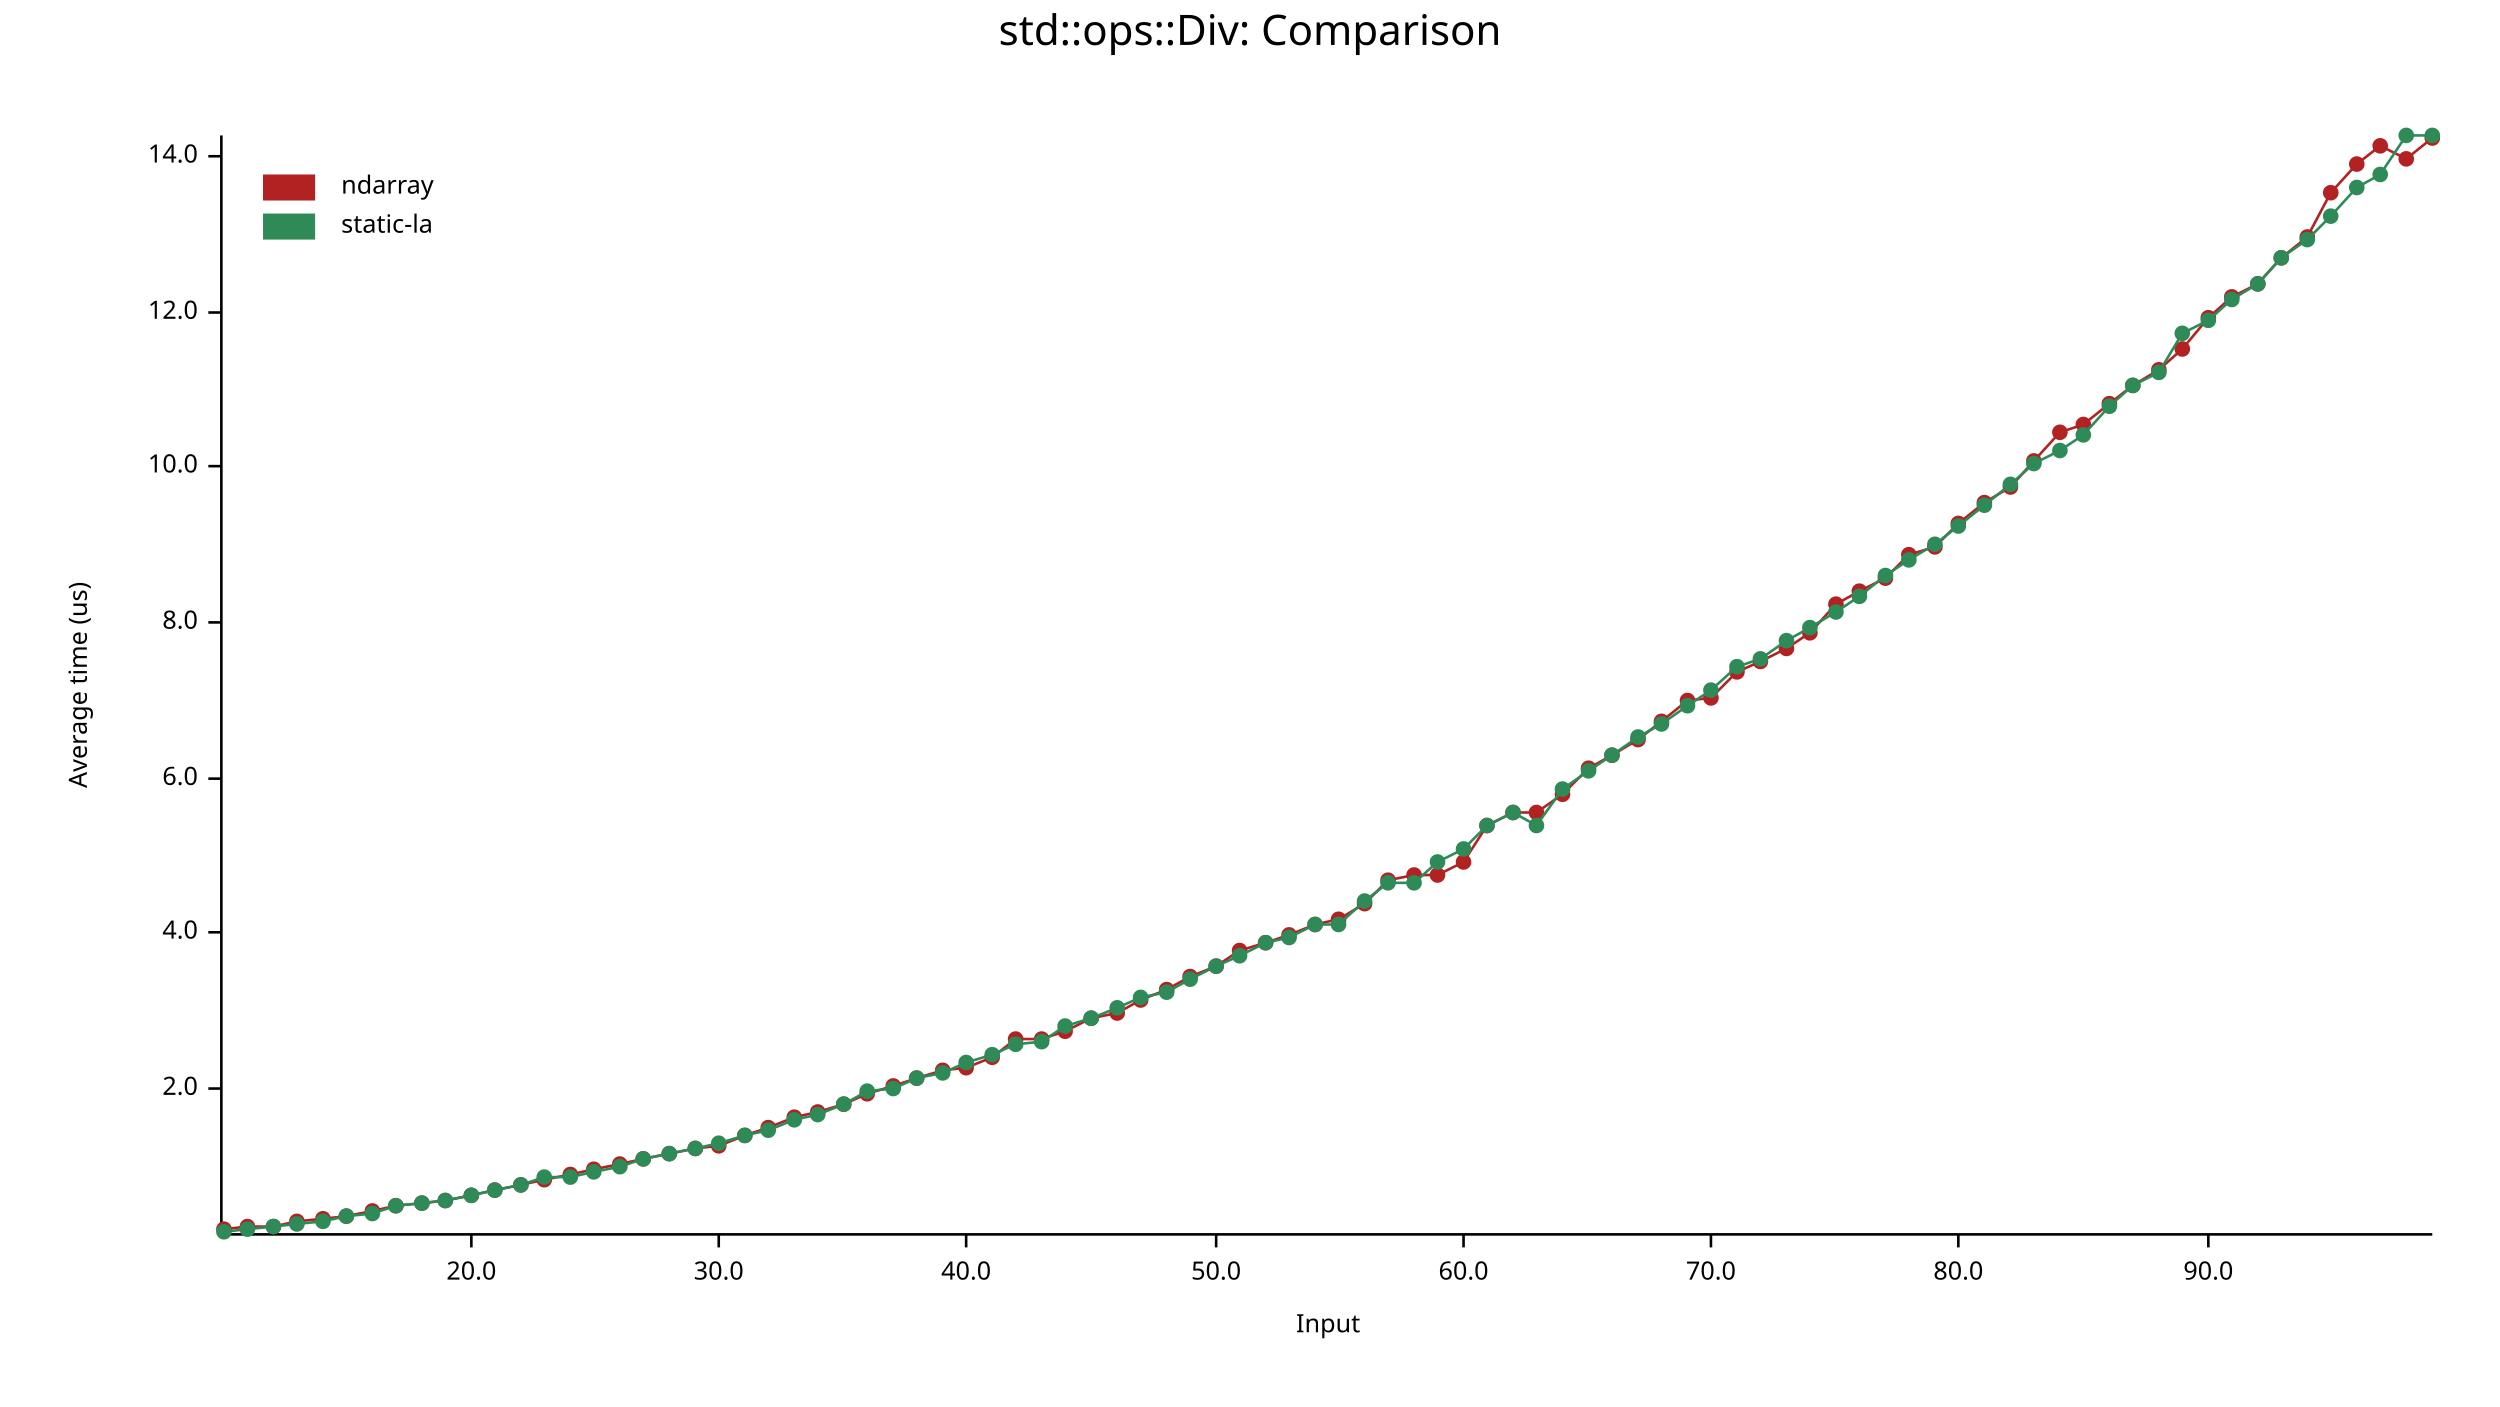
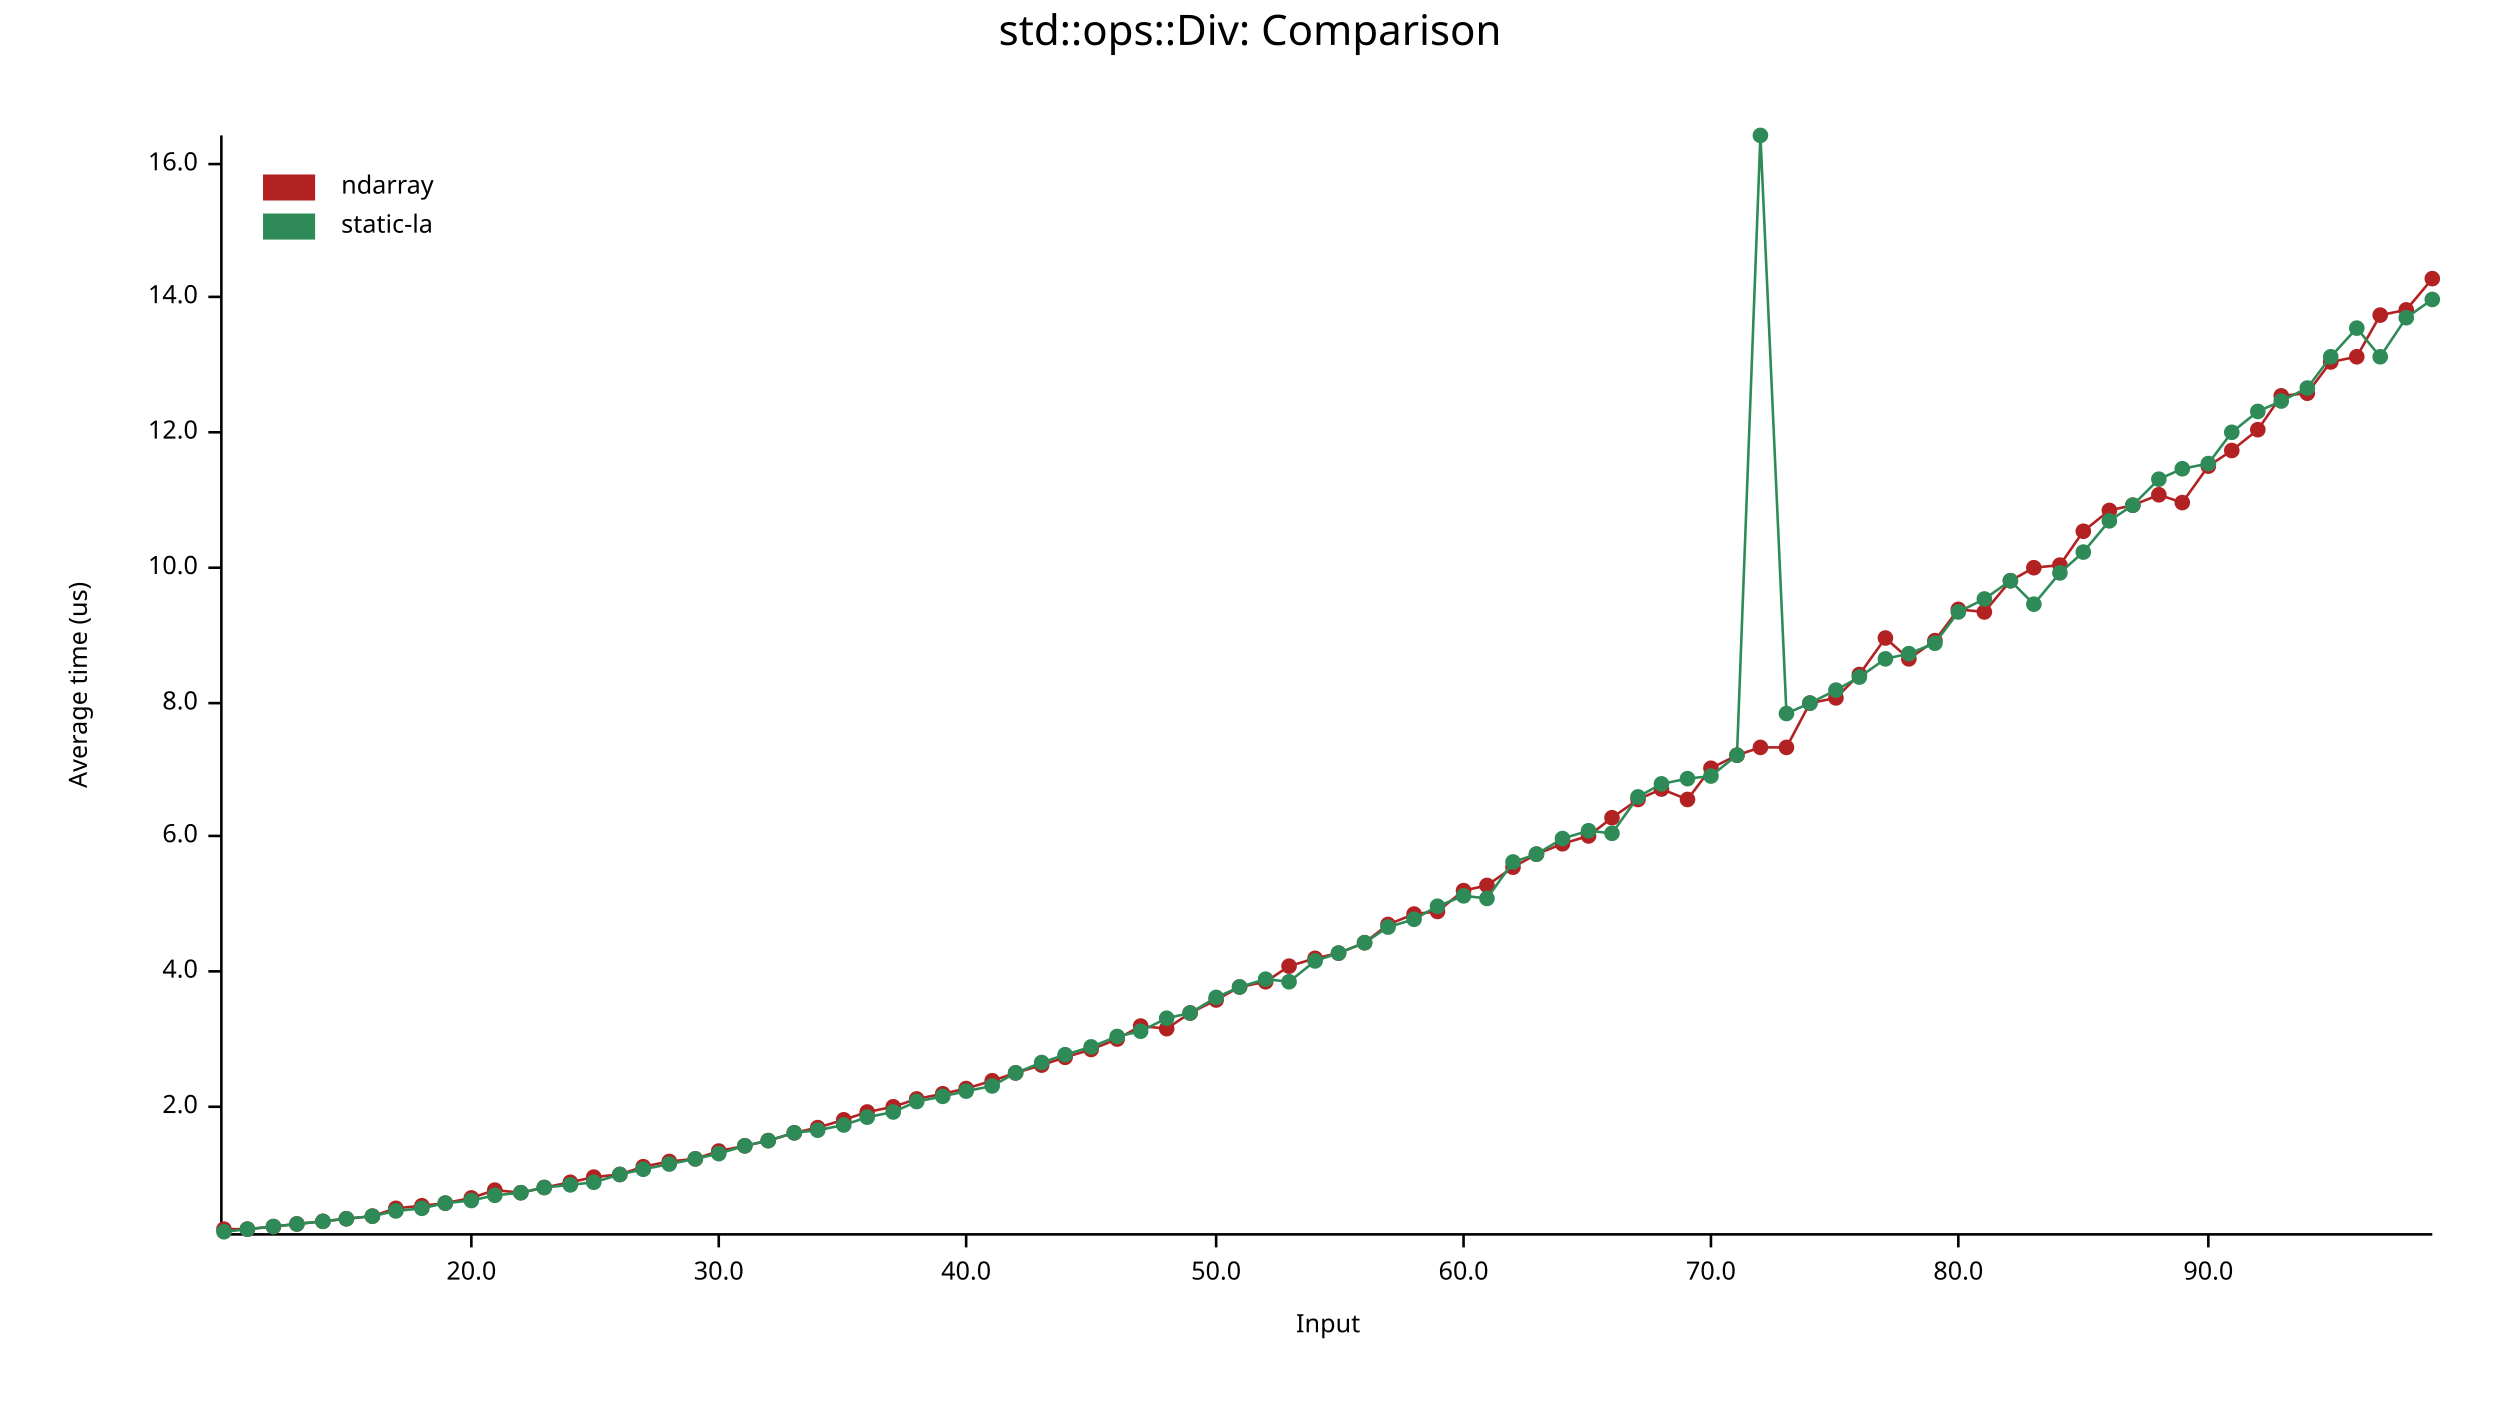
<svg xmlns="http://www.w3.org/2000/svg" width="960" height="540" viewBox="0 0 960 540">
  <text x="480" y="5" dy="0.76em" text-anchor="middle" font-family="sans-serif" font-size="16.129" opacity="1" fill="#000000">
std::ops::Div: Comparison
</text>
  <text x="26" y="263" dy="0.76em" text-anchor="middle" font-family="sans-serif" font-size="9.677" opacity="1" fill="#000000" transform="rotate(270, 26, 263)">
Average time (us)
</text>
  <text x="510" y="514" dy="-0.5ex" text-anchor="middle" font-family="sans-serif" font-size="9.677" opacity="1" fill="#000000">
Input
</text>
  <polyline fill="none" opacity="1" stroke="#000000" stroke-width="1" points="85,52 85,474 " />
-   <text x="76" y="418" dy="0.5ex" text-anchor="end" font-family="sans-serif" font-size="9.677" opacity="1" fill="#000000">
+   <text x="76" y="425" dy="0.5ex" text-anchor="end" font-family="sans-serif" font-size="9.677" opacity="1" fill="#000000">
2.0
</text>
-   <polyline fill="none" opacity="1" stroke="#000000" stroke-width="1" points="80,418 85,418 " />
-   <text x="76" y="358" dy="0.5ex" text-anchor="end" font-family="sans-serif" font-size="9.677" opacity="1" fill="#000000">
+   <polyline fill="none" opacity="1" stroke="#000000" stroke-width="1" points="80,425 85,425 " />
+   <text x="76" y="373" dy="0.5ex" text-anchor="end" font-family="sans-serif" font-size="9.677" opacity="1" fill="#000000">
4.0
</text>
-   <polyline fill="none" opacity="1" stroke="#000000" stroke-width="1" points="80,358 85,358 " />
-   <text x="76" y="299" dy="0.5ex" text-anchor="end" font-family="sans-serif" font-size="9.677" opacity="1" fill="#000000">
+   <polyline fill="none" opacity="1" stroke="#000000" stroke-width="1" points="80,373 85,373 " />
+   <text x="76" y="321" dy="0.5ex" text-anchor="end" font-family="sans-serif" font-size="9.677" opacity="1" fill="#000000">
6.0
</text>
-   <polyline fill="none" opacity="1" stroke="#000000" stroke-width="1" points="80,299 85,299 " />
-   <text x="76" y="239" dy="0.5ex" text-anchor="end" font-family="sans-serif" font-size="9.677" opacity="1" fill="#000000">
+   <polyline fill="none" opacity="1" stroke="#000000" stroke-width="1" points="80,321 85,321 " />
+   <text x="76" y="270" dy="0.5ex" text-anchor="end" font-family="sans-serif" font-size="9.677" opacity="1" fill="#000000">
8.0
</text>
-   <polyline fill="none" opacity="1" stroke="#000000" stroke-width="1" points="80,239 85,239 " />
-   <text x="76" y="179" dy="0.5ex" text-anchor="end" font-family="sans-serif" font-size="9.677" opacity="1" fill="#000000">
+   <polyline fill="none" opacity="1" stroke="#000000" stroke-width="1" points="80,270 85,270 " />
+   <text x="76" y="218" dy="0.5ex" text-anchor="end" font-family="sans-serif" font-size="9.677" opacity="1" fill="#000000">
10.0
</text>
-   <polyline fill="none" opacity="1" stroke="#000000" stroke-width="1" points="80,179 85,179 " />
-   <text x="76" y="120" dy="0.5ex" text-anchor="end" font-family="sans-serif" font-size="9.677" opacity="1" fill="#000000">
+   <polyline fill="none" opacity="1" stroke="#000000" stroke-width="1" points="80,218 85,218 " />
+   <text x="76" y="166" dy="0.5ex" text-anchor="end" font-family="sans-serif" font-size="9.677" opacity="1" fill="#000000">
12.0
</text>
-   <polyline fill="none" opacity="1" stroke="#000000" stroke-width="1" points="80,120 85,120 " />
-   <text x="76" y="60" dy="0.5ex" text-anchor="end" font-family="sans-serif" font-size="9.677" opacity="1" fill="#000000">
+   <polyline fill="none" opacity="1" stroke="#000000" stroke-width="1" points="80,166 85,166 " />
+   <text x="76" y="114" dy="0.5ex" text-anchor="end" font-family="sans-serif" font-size="9.677" opacity="1" fill="#000000">
14.0
</text>
-   <polyline fill="none" opacity="1" stroke="#000000" stroke-width="1" points="80,60 85,60 " />
+   <polyline fill="none" opacity="1" stroke="#000000" stroke-width="1" points="80,114 85,114 " />
+   <text x="76" y="63" dy="0.5ex" text-anchor="end" font-family="sans-serif" font-size="9.677" opacity="1" fill="#000000">
+ 16.0
+ </text>
+   <polyline fill="none" opacity="1" stroke="#000000" stroke-width="1" points="80,63 85,63 " />
  <polyline fill="none" opacity="1" stroke="#000000" stroke-width="1" points="86,474 934,474 " />
  <text x="181" y="484" dy="0.76em" text-anchor="middle" font-family="sans-serif" font-size="9.677" opacity="1" fill="#000000">
20.0
</text>
  <polyline fill="none" opacity="1" stroke="#000000" stroke-width="1" points="181,474 181,479 " />
  <text x="276" y="484" dy="0.76em" text-anchor="middle" font-family="sans-serif" font-size="9.677" opacity="1" fill="#000000">
30.0
</text>
  <polyline fill="none" opacity="1" stroke="#000000" stroke-width="1" points="276,474 276,479 " />
  <text x="371" y="484" dy="0.76em" text-anchor="middle" font-family="sans-serif" font-size="9.677" opacity="1" fill="#000000">
40.0
</text>
  <polyline fill="none" opacity="1" stroke="#000000" stroke-width="1" points="371,474 371,479 " />
  <text x="467" y="484" dy="0.76em" text-anchor="middle" font-family="sans-serif" font-size="9.677" opacity="1" fill="#000000">
50.0
</text>
  <polyline fill="none" opacity="1" stroke="#000000" stroke-width="1" points="467,474 467,479 " />
  <text x="562" y="484" dy="0.76em" text-anchor="middle" font-family="sans-serif" font-size="9.677" opacity="1" fill="#000000">
60.0
</text>
  <polyline fill="none" opacity="1" stroke="#000000" stroke-width="1" points="562,474 562,479 " />
  <text x="657" y="484" dy="0.76em" text-anchor="middle" font-family="sans-serif" font-size="9.677" opacity="1" fill="#000000">
70.0
</text>
  <polyline fill="none" opacity="1" stroke="#000000" stroke-width="1" points="657,474 657,479 " />
  <text x="752" y="484" dy="0.76em" text-anchor="middle" font-family="sans-serif" font-size="9.677" opacity="1" fill="#000000">
80.0
</text>
  <polyline fill="none" opacity="1" stroke="#000000" stroke-width="1" points="752,474 752,479 " />
  <text x="848" y="484" dy="0.76em" text-anchor="middle" font-family="sans-serif" font-size="9.677" opacity="1" fill="#000000">
90.0
</text>
  <polyline fill="none" opacity="1" stroke="#000000" stroke-width="1" points="848,474 848,479 " />
  <circle cx="86" cy="472" r="3" opacity="1" fill="#B22222" stroke="none" stroke-width="1" />
-   <circle cx="95" cy="471" r="3" opacity="1" fill="#B22222" stroke="none" stroke-width="1" />
+   <circle cx="95" cy="472" r="3" opacity="1" fill="#B22222" stroke="none" stroke-width="1" />
  <circle cx="105" cy="471" r="3" opacity="1" fill="#B22222" stroke="none" stroke-width="1" />
-   <circle cx="114" cy="469" r="3" opacity="1" fill="#B22222" stroke="none" stroke-width="1" />
-   <circle cx="124" cy="468" r="3" opacity="1" fill="#B22222" stroke="none" stroke-width="1" />
-   <circle cx="133" cy="467" r="3" opacity="1" fill="#B22222" stroke="none" stroke-width="1" />
-   <circle cx="143" cy="465" r="3" opacity="1" fill="#B22222" stroke="none" stroke-width="1" />
-   <circle cx="152" cy="463" r="3" opacity="1" fill="#B22222" stroke="none" stroke-width="1" />
-   <circle cx="162" cy="462" r="3" opacity="1" fill="#B22222" stroke="none" stroke-width="1" />
-   <circle cx="171" cy="461" r="3" opacity="1" fill="#B22222" stroke="none" stroke-width="1" />
-   <circle cx="181" cy="459" r="3" opacity="1" fill="#B22222" stroke="none" stroke-width="1" />
+   <circle cx="114" cy="470" r="3" opacity="1" fill="#B22222" stroke="none" stroke-width="1" />
+   <circle cx="124" cy="469" r="3" opacity="1" fill="#B22222" stroke="none" stroke-width="1" />
+   <circle cx="133" cy="468" r="3" opacity="1" fill="#B22222" stroke="none" stroke-width="1" />
+   <circle cx="143" cy="467" r="3" opacity="1" fill="#B22222" stroke="none" stroke-width="1" />
+   <circle cx="152" cy="464" r="3" opacity="1" fill="#B22222" stroke="none" stroke-width="1" />
+   <circle cx="162" cy="463" r="3" opacity="1" fill="#B22222" stroke="none" stroke-width="1" />
+   <circle cx="171" cy="462" r="3" opacity="1" fill="#B22222" stroke="none" stroke-width="1" />
+   <circle cx="181" cy="460" r="3" opacity="1" fill="#B22222" stroke="none" stroke-width="1" />
  <circle cx="190" cy="457" r="3" opacity="1" fill="#B22222" stroke="none" stroke-width="1" />
-   <circle cx="200" cy="455" r="3" opacity="1" fill="#B22222" stroke="none" stroke-width="1" />
-   <circle cx="209" cy="453" r="3" opacity="1" fill="#B22222" stroke="none" stroke-width="1" />
-   <circle cx="219" cy="451" r="3" opacity="1" fill="#B22222" stroke="none" stroke-width="1" />
-   <circle cx="228" cy="449" r="3" opacity="1" fill="#B22222" stroke="none" stroke-width="1" />
-   <circle cx="238" cy="447" r="3" opacity="1" fill="#B22222" stroke="none" stroke-width="1" />
-   <circle cx="247" cy="445" r="3" opacity="1" fill="#B22222" stroke="none" stroke-width="1" />
-   <circle cx="257" cy="443" r="3" opacity="1" fill="#B22222" stroke="none" stroke-width="1" />
-   <circle cx="267" cy="441" r="3" opacity="1" fill="#B22222" stroke="none" stroke-width="1" />
-   <circle cx="276" cy="440" r="3" opacity="1" fill="#B22222" stroke="none" stroke-width="1" />
-   <circle cx="286" cy="436" r="3" opacity="1" fill="#B22222" stroke="none" stroke-width="1" />
-   <circle cx="295" cy="433" r="3" opacity="1" fill="#B22222" stroke="none" stroke-width="1" />
-   <circle cx="305" cy="429" r="3" opacity="1" fill="#B22222" stroke="none" stroke-width="1" />
-   <circle cx="314" cy="427" r="3" opacity="1" fill="#B22222" stroke="none" stroke-width="1" />
-   <circle cx="324" cy="424" r="3" opacity="1" fill="#B22222" stroke="none" stroke-width="1" />
-   <circle cx="333" cy="420" r="3" opacity="1" fill="#B22222" stroke="none" stroke-width="1" />
-   <circle cx="343" cy="417" r="3" opacity="1" fill="#B22222" stroke="none" stroke-width="1" />
-   <circle cx="352" cy="414" r="3" opacity="1" fill="#B22222" stroke="none" stroke-width="1" />
-   <circle cx="362" cy="411" r="3" opacity="1" fill="#B22222" stroke="none" stroke-width="1" />
-   <circle cx="371" cy="410" r="3" opacity="1" fill="#B22222" stroke="none" stroke-width="1" />
-   <circle cx="381" cy="406" r="3" opacity="1" fill="#B22222" stroke="none" stroke-width="1" />
-   <circle cx="390" cy="399" r="3" opacity="1" fill="#B22222" stroke="none" stroke-width="1" />
-   <circle cx="400" cy="399" r="3" opacity="1" fill="#B22222" stroke="none" stroke-width="1" />
-   <circle cx="409" cy="396" r="3" opacity="1" fill="#B22222" stroke="none" stroke-width="1" />
-   <circle cx="419" cy="391" r="3" opacity="1" fill="#B22222" stroke="none" stroke-width="1" />
-   <circle cx="429" cy="389" r="3" opacity="1" fill="#B22222" stroke="none" stroke-width="1" />
-   <circle cx="438" cy="384" r="3" opacity="1" fill="#B22222" stroke="none" stroke-width="1" />
-   <circle cx="448" cy="380" r="3" opacity="1" fill="#B22222" stroke="none" stroke-width="1" />
-   <circle cx="457" cy="375" r="3" opacity="1" fill="#B22222" stroke="none" stroke-width="1" />
-   <circle cx="467" cy="371" r="3" opacity="1" fill="#B22222" stroke="none" stroke-width="1" />
-   <circle cx="476" cy="365" r="3" opacity="1" fill="#B22222" stroke="none" stroke-width="1" />
-   <circle cx="486" cy="362" r="3" opacity="1" fill="#B22222" stroke="none" stroke-width="1" />
-   <circle cx="495" cy="359" r="3" opacity="1" fill="#B22222" stroke="none" stroke-width="1" />
-   <circle cx="505" cy="355" r="3" opacity="1" fill="#B22222" stroke="none" stroke-width="1" />
-   <circle cx="514" cy="353" r="3" opacity="1" fill="#B22222" stroke="none" stroke-width="1" />
-   <circle cx="524" cy="347" r="3" opacity="1" fill="#B22222" stroke="none" stroke-width="1" />
-   <circle cx="533" cy="338" r="3" opacity="1" fill="#B22222" stroke="none" stroke-width="1" />
-   <circle cx="543" cy="336" r="3" opacity="1" fill="#B22222" stroke="none" stroke-width="1" />
-   <circle cx="552" cy="336" r="3" opacity="1" fill="#B22222" stroke="none" stroke-width="1" />
-   <circle cx="562" cy="331" r="3" opacity="1" fill="#B22222" stroke="none" stroke-width="1" />
-   <circle cx="571" cy="317" r="3" opacity="1" fill="#B22222" stroke="none" stroke-width="1" />
-   <circle cx="581" cy="312" r="3" opacity="1" fill="#B22222" stroke="none" stroke-width="1" />
-   <circle cx="590" cy="312" r="3" opacity="1" fill="#B22222" stroke="none" stroke-width="1" />
-   <circle cx="600" cy="305" r="3" opacity="1" fill="#B22222" stroke="none" stroke-width="1" />
-   <circle cx="610" cy="295" r="3" opacity="1" fill="#B22222" stroke="none" stroke-width="1" />
-   <circle cx="619" cy="290" r="3" opacity="1" fill="#B22222" stroke="none" stroke-width="1" />
-   <circle cx="629" cy="284" r="3" opacity="1" fill="#B22222" stroke="none" stroke-width="1" />
-   <circle cx="638" cy="277" r="3" opacity="1" fill="#B22222" stroke="none" stroke-width="1" />
-   <circle cx="648" cy="269" r="3" opacity="1" fill="#B22222" stroke="none" stroke-width="1" />
-   <circle cx="657" cy="268" r="3" opacity="1" fill="#B22222" stroke="none" stroke-width="1" />
-   <circle cx="667" cy="258" r="3" opacity="1" fill="#B22222" stroke="none" stroke-width="1" />
-   <circle cx="676" cy="254" r="3" opacity="1" fill="#B22222" stroke="none" stroke-width="1" />
-   <circle cx="686" cy="249" r="3" opacity="1" fill="#B22222" stroke="none" stroke-width="1" />
-   <circle cx="695" cy="243" r="3" opacity="1" fill="#B22222" stroke="none" stroke-width="1" />
-   <circle cx="705" cy="232" r="3" opacity="1" fill="#B22222" stroke="none" stroke-width="1" />
-   <circle cx="714" cy="227" r="3" opacity="1" fill="#B22222" stroke="none" stroke-width="1" />
-   <circle cx="724" cy="222" r="3" opacity="1" fill="#B22222" stroke="none" stroke-width="1" />
-   <circle cx="733" cy="213" r="3" opacity="1" fill="#B22222" stroke="none" stroke-width="1" />
-   <circle cx="743" cy="210" r="3" opacity="1" fill="#B22222" stroke="none" stroke-width="1" />
-   <circle cx="752" cy="201" r="3" opacity="1" fill="#B22222" stroke="none" stroke-width="1" />
-   <circle cx="762" cy="193" r="3" opacity="1" fill="#B22222" stroke="none" stroke-width="1" />
-   <circle cx="772" cy="187" r="3" opacity="1" fill="#B22222" stroke="none" stroke-width="1" />
-   <circle cx="781" cy="177" r="3" opacity="1" fill="#B22222" stroke="none" stroke-width="1" />
-   <circle cx="791" cy="166" r="3" opacity="1" fill="#B22222" stroke="none" stroke-width="1" />
-   <circle cx="800" cy="163" r="3" opacity="1" fill="#B22222" stroke="none" stroke-width="1" />
-   <circle cx="810" cy="155" r="3" opacity="1" fill="#B22222" stroke="none" stroke-width="1" />
-   <circle cx="819" cy="148" r="3" opacity="1" fill="#B22222" stroke="none" stroke-width="1" />
-   <circle cx="829" cy="142" r="3" opacity="1" fill="#B22222" stroke="none" stroke-width="1" />
-   <circle cx="838" cy="134" r="3" opacity="1" fill="#B22222" stroke="none" stroke-width="1" />
-   <circle cx="848" cy="122" r="3" opacity="1" fill="#B22222" stroke="none" stroke-width="1" />
-   <circle cx="857" cy="114" r="3" opacity="1" fill="#B22222" stroke="none" stroke-width="1" />
-   <circle cx="867" cy="109" r="3" opacity="1" fill="#B22222" stroke="none" stroke-width="1" />
-   <circle cx="876" cy="99" r="3" opacity="1" fill="#B22222" stroke="none" stroke-width="1" />
-   <circle cx="886" cy="91" r="3" opacity="1" fill="#B22222" stroke="none" stroke-width="1" />
-   <circle cx="895" cy="74" r="3" opacity="1" fill="#B22222" stroke="none" stroke-width="1" />
-   <circle cx="905" cy="63" r="3" opacity="1" fill="#B22222" stroke="none" stroke-width="1" />
-   <circle cx="914" cy="56" r="3" opacity="1" fill="#B22222" stroke="none" stroke-width="1" />
-   <circle cx="924" cy="61" r="3" opacity="1" fill="#B22222" stroke="none" stroke-width="1" />
-   <circle cx="934" cy="53" r="3" opacity="1" fill="#B22222" stroke="none" stroke-width="1" />
-   <polyline fill="none" opacity="1" stroke="#B22222" stroke-width="1" points="86,472 95,471 105,471 114,469 124,468 133,467 143,465 152,463 162,462 171,461 181,459 190,457 200,455 209,453 219,451 228,449 238,447 247,445 257,443 267,441 276,440 286,436 295,433 305,429 314,427 324,424 333,420 343,417 352,414 362,411 371,410 381,406 390,399 400,399 409,396 419,391 429,389 438,384 448,380 457,375 467,371 476,365 486,362 495,359 505,355 514,353 524,347 533,338 543,336 552,336 562,331 571,317 581,312 590,312 600,305 610,295 619,290 629,284 638,277 648,269 657,268 667,258 676,254 686,249 695,243 705,232 714,227 724,222 733,213 743,210 752,201 762,193 772,187 781,177 791,166 800,163 810,155 819,148 829,142 838,134 848,122 857,114 867,109 876,99 886,91 895,74 905,63 914,56 924,61 934,53 " />
+   <circle cx="200" cy="458" r="3" opacity="1" fill="#B22222" stroke="none" stroke-width="1" />
+   <circle cx="209" cy="456" r="3" opacity="1" fill="#B22222" stroke="none" stroke-width="1" />
+   <circle cx="219" cy="454" r="3" opacity="1" fill="#B22222" stroke="none" stroke-width="1" />
+   <circle cx="228" cy="452" r="3" opacity="1" fill="#B22222" stroke="none" stroke-width="1" />
+   <circle cx="238" cy="451" r="3" opacity="1" fill="#B22222" stroke="none" stroke-width="1" />
+   <circle cx="247" cy="448" r="3" opacity="1" fill="#B22222" stroke="none" stroke-width="1" />
+   <circle cx="257" cy="446" r="3" opacity="1" fill="#B22222" stroke="none" stroke-width="1" />
+   <circle cx="267" cy="445" r="3" opacity="1" fill="#B22222" stroke="none" stroke-width="1" />
+   <circle cx="276" cy="442" r="3" opacity="1" fill="#B22222" stroke="none" stroke-width="1" />
+   <circle cx="286" cy="440" r="3" opacity="1" fill="#B22222" stroke="none" stroke-width="1" />
+   <circle cx="295" cy="438" r="3" opacity="1" fill="#B22222" stroke="none" stroke-width="1" />
+   <circle cx="305" cy="435" r="3" opacity="1" fill="#B22222" stroke="none" stroke-width="1" />
+   <circle cx="314" cy="433" r="3" opacity="1" fill="#B22222" stroke="none" stroke-width="1" />
+   <circle cx="324" cy="430" r="3" opacity="1" fill="#B22222" stroke="none" stroke-width="1" />
+   <circle cx="333" cy="427" r="3" opacity="1" fill="#B22222" stroke="none" stroke-width="1" />
+   <circle cx="343" cy="425" r="3" opacity="1" fill="#B22222" stroke="none" stroke-width="1" />
+   <circle cx="352" cy="422" r="3" opacity="1" fill="#B22222" stroke="none" stroke-width="1" />
+   <circle cx="362" cy="420" r="3" opacity="1" fill="#B22222" stroke="none" stroke-width="1" />
+   <circle cx="371" cy="418" r="3" opacity="1" fill="#B22222" stroke="none" stroke-width="1" />
+   <circle cx="381" cy="415" r="3" opacity="1" fill="#B22222" stroke="none" stroke-width="1" />
+   <circle cx="390" cy="412" r="3" opacity="1" fill="#B22222" stroke="none" stroke-width="1" />
+   <circle cx="400" cy="409" r="3" opacity="1" fill="#B22222" stroke="none" stroke-width="1" />
+   <circle cx="409" cy="406" r="3" opacity="1" fill="#B22222" stroke="none" stroke-width="1" />
+   <circle cx="419" cy="403" r="3" opacity="1" fill="#B22222" stroke="none" stroke-width="1" />
+   <circle cx="429" cy="399" r="3" opacity="1" fill="#B22222" stroke="none" stroke-width="1" />
+   <circle cx="438" cy="394" r="3" opacity="1" fill="#B22222" stroke="none" stroke-width="1" />
+   <circle cx="448" cy="395" r="3" opacity="1" fill="#B22222" stroke="none" stroke-width="1" />
+   <circle cx="457" cy="389" r="3" opacity="1" fill="#B22222" stroke="none" stroke-width="1" />
+   <circle cx="467" cy="384" r="3" opacity="1" fill="#B22222" stroke="none" stroke-width="1" />
+   <circle cx="476" cy="379" r="3" opacity="1" fill="#B22222" stroke="none" stroke-width="1" />
+   <circle cx="486" cy="377" r="3" opacity="1" fill="#B22222" stroke="none" stroke-width="1" />
+   <circle cx="495" cy="371" r="3" opacity="1" fill="#B22222" stroke="none" stroke-width="1" />
+   <circle cx="505" cy="368" r="3" opacity="1" fill="#B22222" stroke="none" stroke-width="1" />
+   <circle cx="514" cy="366" r="3" opacity="1" fill="#B22222" stroke="none" stroke-width="1" />
+   <circle cx="524" cy="362" r="3" opacity="1" fill="#B22222" stroke="none" stroke-width="1" />
+   <circle cx="533" cy="355" r="3" opacity="1" fill="#B22222" stroke="none" stroke-width="1" />
+   <circle cx="543" cy="351" r="3" opacity="1" fill="#B22222" stroke="none" stroke-width="1" />
+   <circle cx="552" cy="350" r="3" opacity="1" fill="#B22222" stroke="none" stroke-width="1" />
+   <circle cx="562" cy="342" r="3" opacity="1" fill="#B22222" stroke="none" stroke-width="1" />
+   <circle cx="571" cy="340" r="3" opacity="1" fill="#B22222" stroke="none" stroke-width="1" />
+   <circle cx="581" cy="333" r="3" opacity="1" fill="#B22222" stroke="none" stroke-width="1" />
+   <circle cx="590" cy="328" r="3" opacity="1" fill="#B22222" stroke="none" stroke-width="1" />
+   <circle cx="600" cy="324" r="3" opacity="1" fill="#B22222" stroke="none" stroke-width="1" />
+   <circle cx="610" cy="321" r="3" opacity="1" fill="#B22222" stroke="none" stroke-width="1" />
+   <circle cx="619" cy="314" r="3" opacity="1" fill="#B22222" stroke="none" stroke-width="1" />
+   <circle cx="629" cy="307" r="3" opacity="1" fill="#B22222" stroke="none" stroke-width="1" />
+   <circle cx="638" cy="303" r="3" opacity="1" fill="#B22222" stroke="none" stroke-width="1" />
+   <circle cx="648" cy="307" r="3" opacity="1" fill="#B22222" stroke="none" stroke-width="1" />
+   <circle cx="657" cy="295" r="3" opacity="1" fill="#B22222" stroke="none" stroke-width="1" />
+   <circle cx="667" cy="290" r="3" opacity="1" fill="#B22222" stroke="none" stroke-width="1" />
+   <circle cx="676" cy="287" r="3" opacity="1" fill="#B22222" stroke="none" stroke-width="1" />
+   <circle cx="686" cy="287" r="3" opacity="1" fill="#B22222" stroke="none" stroke-width="1" />
+   <circle cx="695" cy="270" r="3" opacity="1" fill="#B22222" stroke="none" stroke-width="1" />
+   <circle cx="705" cy="268" r="3" opacity="1" fill="#B22222" stroke="none" stroke-width="1" />
+   <circle cx="714" cy="259" r="3" opacity="1" fill="#B22222" stroke="none" stroke-width="1" />
+   <circle cx="724" cy="245" r="3" opacity="1" fill="#B22222" stroke="none" stroke-width="1" />
+   <circle cx="733" cy="253" r="3" opacity="1" fill="#B22222" stroke="none" stroke-width="1" />
+   <circle cx="743" cy="246" r="3" opacity="1" fill="#B22222" stroke="none" stroke-width="1" />
+   <circle cx="752" cy="234" r="3" opacity="1" fill="#B22222" stroke="none" stroke-width="1" />
+   <circle cx="762" cy="235" r="3" opacity="1" fill="#B22222" stroke="none" stroke-width="1" />
+   <circle cx="772" cy="223" r="3" opacity="1" fill="#B22222" stroke="none" stroke-width="1" />
+   <circle cx="781" cy="218" r="3" opacity="1" fill="#B22222" stroke="none" stroke-width="1" />
+   <circle cx="791" cy="217" r="3" opacity="1" fill="#B22222" stroke="none" stroke-width="1" />
+   <circle cx="800" cy="204" r="3" opacity="1" fill="#B22222" stroke="none" stroke-width="1" />
+   <circle cx="810" cy="196" r="3" opacity="1" fill="#B22222" stroke="none" stroke-width="1" />
+   <circle cx="819" cy="194" r="3" opacity="1" fill="#B22222" stroke="none" stroke-width="1" />
+   <circle cx="829" cy="190" r="3" opacity="1" fill="#B22222" stroke="none" stroke-width="1" />
+   <circle cx="838" cy="193" r="3" opacity="1" fill="#B22222" stroke="none" stroke-width="1" />
+   <circle cx="848" cy="179" r="3" opacity="1" fill="#B22222" stroke="none" stroke-width="1" />
+   <circle cx="857" cy="173" r="3" opacity="1" fill="#B22222" stroke="none" stroke-width="1" />
+   <circle cx="867" cy="165" r="3" opacity="1" fill="#B22222" stroke="none" stroke-width="1" />
+   <circle cx="876" cy="152" r="3" opacity="1" fill="#B22222" stroke="none" stroke-width="1" />
+   <circle cx="886" cy="151" r="3" opacity="1" fill="#B22222" stroke="none" stroke-width="1" />
+   <circle cx="895" cy="139" r="3" opacity="1" fill="#B22222" stroke="none" stroke-width="1" />
+   <circle cx="905" cy="137" r="3" opacity="1" fill="#B22222" stroke="none" stroke-width="1" />
+   <circle cx="914" cy="121" r="3" opacity="1" fill="#B22222" stroke="none" stroke-width="1" />
+   <circle cx="924" cy="119" r="3" opacity="1" fill="#B22222" stroke="none" stroke-width="1" />
+   <circle cx="934" cy="107" r="3" opacity="1" fill="#B22222" stroke="none" stroke-width="1" />
+   <polyline fill="none" opacity="1" stroke="#B22222" stroke-width="1" points="86,472 95,472 105,471 114,470 124,469 133,468 143,467 152,464 162,463 171,462 181,460 190,457 200,458 209,456 219,454 228,452 238,451 247,448 257,446 267,445 276,442 286,440 295,438 305,435 314,433 324,430 333,427 343,425 352,422 362,420 371,418 381,415 390,412 400,409 409,406 419,403 429,399 438,394 448,395 457,389 467,384 476,379 486,377 495,371 505,368 514,366 524,362 533,355 543,351 552,350 562,342 571,340 581,333 590,328 600,324 610,321 619,314 629,307 638,303 648,307 657,295 667,290 676,287 686,287 695,270 705,268 714,259 724,245 733,253 743,246 752,234 762,235 772,223 781,218 791,217 800,204 810,196 819,194 829,190 838,193 848,179 857,173 867,165 876,152 886,151 895,139 905,137 914,121 924,119 934,107 " />
  <circle cx="86" cy="473" r="3" opacity="1" fill="#2E8B57" stroke="none" stroke-width="1" />
  <circle cx="95" cy="472" r="3" opacity="1" fill="#2E8B57" stroke="none" stroke-width="1" />
  <circle cx="105" cy="471" r="3" opacity="1" fill="#2E8B57" stroke="none" stroke-width="1" />
  <circle cx="114" cy="470" r="3" opacity="1" fill="#2E8B57" stroke="none" stroke-width="1" />
  <circle cx="124" cy="469" r="3" opacity="1" fill="#2E8B57" stroke="none" stroke-width="1" />
-   <circle cx="133" cy="467" r="3" opacity="1" fill="#2E8B57" stroke="none" stroke-width="1" />
-   <circle cx="143" cy="466" r="3" opacity="1" fill="#2E8B57" stroke="none" stroke-width="1" />
-   <circle cx="152" cy="463" r="3" opacity="1" fill="#2E8B57" stroke="none" stroke-width="1" />
-   <circle cx="162" cy="462" r="3" opacity="1" fill="#2E8B57" stroke="none" stroke-width="1" />
-   <circle cx="171" cy="461" r="3" opacity="1" fill="#2E8B57" stroke="none" stroke-width="1" />
-   <circle cx="181" cy="459" r="3" opacity="1" fill="#2E8B57" stroke="none" stroke-width="1" />
-   <circle cx="190" cy="457" r="3" opacity="1" fill="#2E8B57" stroke="none" stroke-width="1" />
-   <circle cx="200" cy="455" r="3" opacity="1" fill="#2E8B57" stroke="none" stroke-width="1" />
-   <circle cx="209" cy="452" r="3" opacity="1" fill="#2E8B57" stroke="none" stroke-width="1" />
-   <circle cx="219" cy="452" r="3" opacity="1" fill="#2E8B57" stroke="none" stroke-width="1" />
-   <circle cx="228" cy="450" r="3" opacity="1" fill="#2E8B57" stroke="none" stroke-width="1" />
-   <circle cx="238" cy="448" r="3" opacity="1" fill="#2E8B57" stroke="none" stroke-width="1" />
-   <circle cx="247" cy="445" r="3" opacity="1" fill="#2E8B57" stroke="none" stroke-width="1" />
-   <circle cx="257" cy="443" r="3" opacity="1" fill="#2E8B57" stroke="none" stroke-width="1" />
-   <circle cx="267" cy="441" r="3" opacity="1" fill="#2E8B57" stroke="none" stroke-width="1" />
-   <circle cx="276" cy="439" r="3" opacity="1" fill="#2E8B57" stroke="none" stroke-width="1" />
-   <circle cx="286" cy="436" r="3" opacity="1" fill="#2E8B57" stroke="none" stroke-width="1" />
-   <circle cx="295" cy="434" r="3" opacity="1" fill="#2E8B57" stroke="none" stroke-width="1" />
-   <circle cx="305" cy="430" r="3" opacity="1" fill="#2E8B57" stroke="none" stroke-width="1" />
-   <circle cx="314" cy="428" r="3" opacity="1" fill="#2E8B57" stroke="none" stroke-width="1" />
-   <circle cx="324" cy="424" r="3" opacity="1" fill="#2E8B57" stroke="none" stroke-width="1" />
-   <circle cx="333" cy="419" r="3" opacity="1" fill="#2E8B57" stroke="none" stroke-width="1" />
-   <circle cx="343" cy="418" r="3" opacity="1" fill="#2E8B57" stroke="none" stroke-width="1" />
-   <circle cx="352" cy="414" r="3" opacity="1" fill="#2E8B57" stroke="none" stroke-width="1" />
-   <circle cx="362" cy="412" r="3" opacity="1" fill="#2E8B57" stroke="none" stroke-width="1" />
-   <circle cx="371" cy="408" r="3" opacity="1" fill="#2E8B57" stroke="none" stroke-width="1" />
-   <circle cx="381" cy="405" r="3" opacity="1" fill="#2E8B57" stroke="none" stroke-width="1" />
-   <circle cx="390" cy="401" r="3" opacity="1" fill="#2E8B57" stroke="none" stroke-width="1" />
-   <circle cx="400" cy="400" r="3" opacity="1" fill="#2E8B57" stroke="none" stroke-width="1" />
-   <circle cx="409" cy="394" r="3" opacity="1" fill="#2E8B57" stroke="none" stroke-width="1" />
-   <circle cx="419" cy="391" r="3" opacity="1" fill="#2E8B57" stroke="none" stroke-width="1" />
-   <circle cx="429" cy="387" r="3" opacity="1" fill="#2E8B57" stroke="none" stroke-width="1" />
-   <circle cx="438" cy="383" r="3" opacity="1" fill="#2E8B57" stroke="none" stroke-width="1" />
-   <circle cx="448" cy="381" r="3" opacity="1" fill="#2E8B57" stroke="none" stroke-width="1" />
-   <circle cx="457" cy="376" r="3" opacity="1" fill="#2E8B57" stroke="none" stroke-width="1" />
-   <circle cx="467" cy="371" r="3" opacity="1" fill="#2E8B57" stroke="none" stroke-width="1" />
-   <circle cx="476" cy="367" r="3" opacity="1" fill="#2E8B57" stroke="none" stroke-width="1" />
-   <circle cx="486" cy="362" r="3" opacity="1" fill="#2E8B57" stroke="none" stroke-width="1" />
-   <circle cx="495" cy="360" r="3" opacity="1" fill="#2E8B57" stroke="none" stroke-width="1" />
-   <circle cx="505" cy="355" r="3" opacity="1" fill="#2E8B57" stroke="none" stroke-width="1" />
-   <circle cx="514" cy="355" r="3" opacity="1" fill="#2E8B57" stroke="none" stroke-width="1" />
-   <circle cx="524" cy="346" r="3" opacity="1" fill="#2E8B57" stroke="none" stroke-width="1" />
-   <circle cx="533" cy="339" r="3" opacity="1" fill="#2E8B57" stroke="none" stroke-width="1" />
-   <circle cx="543" cy="339" r="3" opacity="1" fill="#2E8B57" stroke="none" stroke-width="1" />
-   <circle cx="552" cy="331" r="3" opacity="1" fill="#2E8B57" stroke="none" stroke-width="1" />
-   <circle cx="562" cy="326" r="3" opacity="1" fill="#2E8B57" stroke="none" stroke-width="1" />
-   <circle cx="571" cy="317" r="3" opacity="1" fill="#2E8B57" stroke="none" stroke-width="1" />
-   <circle cx="581" cy="312" r="3" opacity="1" fill="#2E8B57" stroke="none" stroke-width="1" />
-   <circle cx="590" cy="317" r="3" opacity="1" fill="#2E8B57" stroke="none" stroke-width="1" />
-   <circle cx="600" cy="303" r="3" opacity="1" fill="#2E8B57" stroke="none" stroke-width="1" />
-   <circle cx="610" cy="296" r="3" opacity="1" fill="#2E8B57" stroke="none" stroke-width="1" />
-   <circle cx="619" cy="290" r="3" opacity="1" fill="#2E8B57" stroke="none" stroke-width="1" />
-   <circle cx="629" cy="283" r="3" opacity="1" fill="#2E8B57" stroke="none" stroke-width="1" />
-   <circle cx="638" cy="278" r="3" opacity="1" fill="#2E8B57" stroke="none" stroke-width="1" />
-   <circle cx="648" cy="271" r="3" opacity="1" fill="#2E8B57" stroke="none" stroke-width="1" />
-   <circle cx="657" cy="265" r="3" opacity="1" fill="#2E8B57" stroke="none" stroke-width="1" />
-   <circle cx="667" cy="256" r="3" opacity="1" fill="#2E8B57" stroke="none" stroke-width="1" />
-   <circle cx="676" cy="253" r="3" opacity="1" fill="#2E8B57" stroke="none" stroke-width="1" />
-   <circle cx="686" cy="246" r="3" opacity="1" fill="#2E8B57" stroke="none" stroke-width="1" />
-   <circle cx="695" cy="241" r="3" opacity="1" fill="#2E8B57" stroke="none" stroke-width="1" />
-   <circle cx="705" cy="235" r="3" opacity="1" fill="#2E8B57" stroke="none" stroke-width="1" />
-   <circle cx="714" cy="229" r="3" opacity="1" fill="#2E8B57" stroke="none" stroke-width="1" />
-   <circle cx="724" cy="221" r="3" opacity="1" fill="#2E8B57" stroke="none" stroke-width="1" />
-   <circle cx="733" cy="215" r="3" opacity="1" fill="#2E8B57" stroke="none" stroke-width="1" />
-   <circle cx="743" cy="209" r="3" opacity="1" fill="#2E8B57" stroke="none" stroke-width="1" />
-   <circle cx="752" cy="202" r="3" opacity="1" fill="#2E8B57" stroke="none" stroke-width="1" />
-   <circle cx="762" cy="194" r="3" opacity="1" fill="#2E8B57" stroke="none" stroke-width="1" />
-   <circle cx="772" cy="186" r="3" opacity="1" fill="#2E8B57" stroke="none" stroke-width="1" />
-   <circle cx="781" cy="178" r="3" opacity="1" fill="#2E8B57" stroke="none" stroke-width="1" />
-   <circle cx="791" cy="173" r="3" opacity="1" fill="#2E8B57" stroke="none" stroke-width="1" />
-   <circle cx="800" cy="167" r="3" opacity="1" fill="#2E8B57" stroke="none" stroke-width="1" />
-   <circle cx="810" cy="156" r="3" opacity="1" fill="#2E8B57" stroke="none" stroke-width="1" />
-   <circle cx="819" cy="148" r="3" opacity="1" fill="#2E8B57" stroke="none" stroke-width="1" />
-   <circle cx="829" cy="143" r="3" opacity="1" fill="#2E8B57" stroke="none" stroke-width="1" />
-   <circle cx="838" cy="128" r="3" opacity="1" fill="#2E8B57" stroke="none" stroke-width="1" />
-   <circle cx="848" cy="123" r="3" opacity="1" fill="#2E8B57" stroke="none" stroke-width="1" />
-   <circle cx="857" cy="115" r="3" opacity="1" fill="#2E8B57" stroke="none" stroke-width="1" />
-   <circle cx="867" cy="109" r="3" opacity="1" fill="#2E8B57" stroke="none" stroke-width="1" />
-   <circle cx="876" cy="99" r="3" opacity="1" fill="#2E8B57" stroke="none" stroke-width="1" />
-   <circle cx="886" cy="92" r="3" opacity="1" fill="#2E8B57" stroke="none" stroke-width="1" />
-   <circle cx="895" cy="83" r="3" opacity="1" fill="#2E8B57" stroke="none" stroke-width="1" />
-   <circle cx="905" cy="72" r="3" opacity="1" fill="#2E8B57" stroke="none" stroke-width="1" />
-   <circle cx="914" cy="67" r="3" opacity="1" fill="#2E8B57" stroke="none" stroke-width="1" />
-   <circle cx="924" cy="52" r="3" opacity="1" fill="#2E8B57" stroke="none" stroke-width="1" />
-   <circle cx="934" cy="52" r="3" opacity="1" fill="#2E8B57" stroke="none" stroke-width="1" />
-   <polyline fill="none" opacity="1" stroke="#2E8B57" stroke-width="1" points="86,473 95,472 105,471 114,470 124,469 133,467 143,466 152,463 162,462 171,461 181,459 190,457 200,455 209,452 219,452 228,450 238,448 247,445 257,443 267,441 276,439 286,436 295,434 305,430 314,428 324,424 333,419 343,418 352,414 362,412 371,408 381,405 390,401 400,400 409,394 419,391 429,387 438,383 448,381 457,376 467,371 476,367 486,362 495,360 505,355 514,355 524,346 533,339 543,339 552,331 562,326 571,317 581,312 590,317 600,303 610,296 619,290 629,283 638,278 648,271 657,265 667,256 676,253 686,246 695,241 705,235 714,229 724,221 733,215 743,209 752,202 762,194 772,186 781,178 791,173 800,167 810,156 819,148 829,143 838,128 848,123 857,115 867,109 876,99 886,92 895,83 905,72 914,67 924,52 934,52 " />
+   <circle cx="133" cy="468" r="3" opacity="1" fill="#2E8B57" stroke="none" stroke-width="1" />
+   <circle cx="143" cy="467" r="3" opacity="1" fill="#2E8B57" stroke="none" stroke-width="1" />
+   <circle cx="152" cy="465" r="3" opacity="1" fill="#2E8B57" stroke="none" stroke-width="1" />
+   <circle cx="162" cy="464" r="3" opacity="1" fill="#2E8B57" stroke="none" stroke-width="1" />
+   <circle cx="171" cy="462" r="3" opacity="1" fill="#2E8B57" stroke="none" stroke-width="1" />
+   <circle cx="181" cy="461" r="3" opacity="1" fill="#2E8B57" stroke="none" stroke-width="1" />
+   <circle cx="190" cy="459" r="3" opacity="1" fill="#2E8B57" stroke="none" stroke-width="1" />
+   <circle cx="200" cy="458" r="3" opacity="1" fill="#2E8B57" stroke="none" stroke-width="1" />
+   <circle cx="209" cy="456" r="3" opacity="1" fill="#2E8B57" stroke="none" stroke-width="1" />
+   <circle cx="219" cy="455" r="3" opacity="1" fill="#2E8B57" stroke="none" stroke-width="1" />
+   <circle cx="228" cy="454" r="3" opacity="1" fill="#2E8B57" stroke="none" stroke-width="1" />
+   <circle cx="238" cy="451" r="3" opacity="1" fill="#2E8B57" stroke="none" stroke-width="1" />
+   <circle cx="247" cy="449" r="3" opacity="1" fill="#2E8B57" stroke="none" stroke-width="1" />
+   <circle cx="257" cy="447" r="3" opacity="1" fill="#2E8B57" stroke="none" stroke-width="1" />
+   <circle cx="267" cy="445" r="3" opacity="1" fill="#2E8B57" stroke="none" stroke-width="1" />
+   <circle cx="276" cy="443" r="3" opacity="1" fill="#2E8B57" stroke="none" stroke-width="1" />
+   <circle cx="286" cy="440" r="3" opacity="1" fill="#2E8B57" stroke="none" stroke-width="1" />
+   <circle cx="295" cy="438" r="3" opacity="1" fill="#2E8B57" stroke="none" stroke-width="1" />
+   <circle cx="305" cy="435" r="3" opacity="1" fill="#2E8B57" stroke="none" stroke-width="1" />
+   <circle cx="314" cy="434" r="3" opacity="1" fill="#2E8B57" stroke="none" stroke-width="1" />
+   <circle cx="324" cy="432" r="3" opacity="1" fill="#2E8B57" stroke="none" stroke-width="1" />
+   <circle cx="333" cy="429" r="3" opacity="1" fill="#2E8B57" stroke="none" stroke-width="1" />
+   <circle cx="343" cy="427" r="3" opacity="1" fill="#2E8B57" stroke="none" stroke-width="1" />
+   <circle cx="352" cy="423" r="3" opacity="1" fill="#2E8B57" stroke="none" stroke-width="1" />
+   <circle cx="362" cy="421" r="3" opacity="1" fill="#2E8B57" stroke="none" stroke-width="1" />
+   <circle cx="371" cy="419" r="3" opacity="1" fill="#2E8B57" stroke="none" stroke-width="1" />
+   <circle cx="381" cy="417" r="3" opacity="1" fill="#2E8B57" stroke="none" stroke-width="1" />
+   <circle cx="390" cy="412" r="3" opacity="1" fill="#2E8B57" stroke="none" stroke-width="1" />
+   <circle cx="400" cy="408" r="3" opacity="1" fill="#2E8B57" stroke="none" stroke-width="1" />
+   <circle cx="409" cy="405" r="3" opacity="1" fill="#2E8B57" stroke="none" stroke-width="1" />
+   <circle cx="419" cy="402" r="3" opacity="1" fill="#2E8B57" stroke="none" stroke-width="1" />
+   <circle cx="429" cy="398" r="3" opacity="1" fill="#2E8B57" stroke="none" stroke-width="1" />
+   <circle cx="438" cy="396" r="3" opacity="1" fill="#2E8B57" stroke="none" stroke-width="1" />
+   <circle cx="448" cy="391" r="3" opacity="1" fill="#2E8B57" stroke="none" stroke-width="1" />
+   <circle cx="457" cy="389" r="3" opacity="1" fill="#2E8B57" stroke="none" stroke-width="1" />
+   <circle cx="467" cy="383" r="3" opacity="1" fill="#2E8B57" stroke="none" stroke-width="1" />
+   <circle cx="476" cy="379" r="3" opacity="1" fill="#2E8B57" stroke="none" stroke-width="1" />
+   <circle cx="486" cy="376" r="3" opacity="1" fill="#2E8B57" stroke="none" stroke-width="1" />
+   <circle cx="495" cy="377" r="3" opacity="1" fill="#2E8B57" stroke="none" stroke-width="1" />
+   <circle cx="505" cy="369" r="3" opacity="1" fill="#2E8B57" stroke="none" stroke-width="1" />
+   <circle cx="514" cy="366" r="3" opacity="1" fill="#2E8B57" stroke="none" stroke-width="1" />
+   <circle cx="524" cy="362" r="3" opacity="1" fill="#2E8B57" stroke="none" stroke-width="1" />
+   <circle cx="533" cy="356" r="3" opacity="1" fill="#2E8B57" stroke="none" stroke-width="1" />
+   <circle cx="543" cy="353" r="3" opacity="1" fill="#2E8B57" stroke="none" stroke-width="1" />
+   <circle cx="552" cy="348" r="3" opacity="1" fill="#2E8B57" stroke="none" stroke-width="1" />
+   <circle cx="562" cy="344" r="3" opacity="1" fill="#2E8B57" stroke="none" stroke-width="1" />
+   <circle cx="571" cy="345" r="3" opacity="1" fill="#2E8B57" stroke="none" stroke-width="1" />
+   <circle cx="581" cy="331" r="3" opacity="1" fill="#2E8B57" stroke="none" stroke-width="1" />
+   <circle cx="590" cy="328" r="3" opacity="1" fill="#2E8B57" stroke="none" stroke-width="1" />
+   <circle cx="600" cy="322" r="3" opacity="1" fill="#2E8B57" stroke="none" stroke-width="1" />
+   <circle cx="610" cy="319" r="3" opacity="1" fill="#2E8B57" stroke="none" stroke-width="1" />
+   <circle cx="619" cy="320" r="3" opacity="1" fill="#2E8B57" stroke="none" stroke-width="1" />
+   <circle cx="629" cy="306" r="3" opacity="1" fill="#2E8B57" stroke="none" stroke-width="1" />
+   <circle cx="638" cy="301" r="3" opacity="1" fill="#2E8B57" stroke="none" stroke-width="1" />
+   <circle cx="648" cy="299" r="3" opacity="1" fill="#2E8B57" stroke="none" stroke-width="1" />
+   <circle cx="657" cy="298" r="3" opacity="1" fill="#2E8B57" stroke="none" stroke-width="1" />
+   <circle cx="667" cy="290" r="3" opacity="1" fill="#2E8B57" stroke="none" stroke-width="1" />
+   <circle cx="676" cy="52" r="3" opacity="1" fill="#2E8B57" stroke="none" stroke-width="1" />
+   <circle cx="686" cy="274" r="3" opacity="1" fill="#2E8B57" stroke="none" stroke-width="1" />
+   <circle cx="695" cy="270" r="3" opacity="1" fill="#2E8B57" stroke="none" stroke-width="1" />
+   <circle cx="705" cy="265" r="3" opacity="1" fill="#2E8B57" stroke="none" stroke-width="1" />
+   <circle cx="714" cy="260" r="3" opacity="1" fill="#2E8B57" stroke="none" stroke-width="1" />
+   <circle cx="724" cy="253" r="3" opacity="1" fill="#2E8B57" stroke="none" stroke-width="1" />
+   <circle cx="733" cy="251" r="3" opacity="1" fill="#2E8B57" stroke="none" stroke-width="1" />
+   <circle cx="743" cy="247" r="3" opacity="1" fill="#2E8B57" stroke="none" stroke-width="1" />
+   <circle cx="752" cy="235" r="3" opacity="1" fill="#2E8B57" stroke="none" stroke-width="1" />
+   <circle cx="762" cy="230" r="3" opacity="1" fill="#2E8B57" stroke="none" stroke-width="1" />
+   <circle cx="772" cy="223" r="3" opacity="1" fill="#2E8B57" stroke="none" stroke-width="1" />
+   <circle cx="781" cy="232" r="3" opacity="1" fill="#2E8B57" stroke="none" stroke-width="1" />
+   <circle cx="791" cy="220" r="3" opacity="1" fill="#2E8B57" stroke="none" stroke-width="1" />
+   <circle cx="800" cy="212" r="3" opacity="1" fill="#2E8B57" stroke="none" stroke-width="1" />
+   <circle cx="810" cy="200" r="3" opacity="1" fill="#2E8B57" stroke="none" stroke-width="1" />
+   <circle cx="819" cy="194" r="3" opacity="1" fill="#2E8B57" stroke="none" stroke-width="1" />
+   <circle cx="829" cy="184" r="3" opacity="1" fill="#2E8B57" stroke="none" stroke-width="1" />
+   <circle cx="838" cy="180" r="3" opacity="1" fill="#2E8B57" stroke="none" stroke-width="1" />
+   <circle cx="848" cy="178" r="3" opacity="1" fill="#2E8B57" stroke="none" stroke-width="1" />
+   <circle cx="857" cy="166" r="3" opacity="1" fill="#2E8B57" stroke="none" stroke-width="1" />
+   <circle cx="867" cy="158" r="3" opacity="1" fill="#2E8B57" stroke="none" stroke-width="1" />
+   <circle cx="876" cy="154" r="3" opacity="1" fill="#2E8B57" stroke="none" stroke-width="1" />
+   <circle cx="886" cy="149" r="3" opacity="1" fill="#2E8B57" stroke="none" stroke-width="1" />
+   <circle cx="895" cy="137" r="3" opacity="1" fill="#2E8B57" stroke="none" stroke-width="1" />
+   <circle cx="905" cy="126" r="3" opacity="1" fill="#2E8B57" stroke="none" stroke-width="1" />
+   <circle cx="914" cy="137" r="3" opacity="1" fill="#2E8B57" stroke="none" stroke-width="1" />
+   <circle cx="924" cy="122" r="3" opacity="1" fill="#2E8B57" stroke="none" stroke-width="1" />
+   <circle cx="934" cy="115" r="3" opacity="1" fill="#2E8B57" stroke="none" stroke-width="1" />
+   <polyline fill="none" opacity="1" stroke="#2E8B57" stroke-width="1" points="86,473 95,472 105,471 114,470 124,469 133,468 143,467 152,465 162,464 171,462 181,461 190,459 200,458 209,456 219,455 228,454 238,451 247,449 257,447 267,445 276,443 286,440 295,438 305,435 314,434 324,432 333,429 343,427 352,423 362,421 371,419 381,417 390,412 400,408 409,405 419,402 429,398 438,396 448,391 457,389 467,383 476,379 486,376 495,377 505,369 514,366 524,362 533,356 543,353 552,348 562,344 571,345 581,331 590,328 600,322 610,319 619,320 629,306 638,301 648,299 657,298 667,290 676,52 686,274 695,270 705,265 714,260 724,253 733,251 743,247 752,235 762,230 772,223 781,232 791,220 800,212 810,200 819,194 829,184 838,180 848,178 857,166 867,158 876,154 886,149 895,137 905,126 914,137 924,122 934,115 " />
  <text x="131" y="67" dy="0.76em" text-anchor="start" font-family="sans-serif" font-size="9.677" opacity="1" fill="#000000">
ndarray
</text>
  <text x="131" y="82" dy="0.76em" text-anchor="start" font-family="sans-serif" font-size="9.677" opacity="1" fill="#000000">
static-la
</text>
  <rect x="101" y="67" width="20" height="10" opacity="1" fill="#B22222" stroke="none" />
  <rect x="101" y="82" width="20" height="10" opacity="1" fill="#2E8B57" stroke="none" />
</svg>
